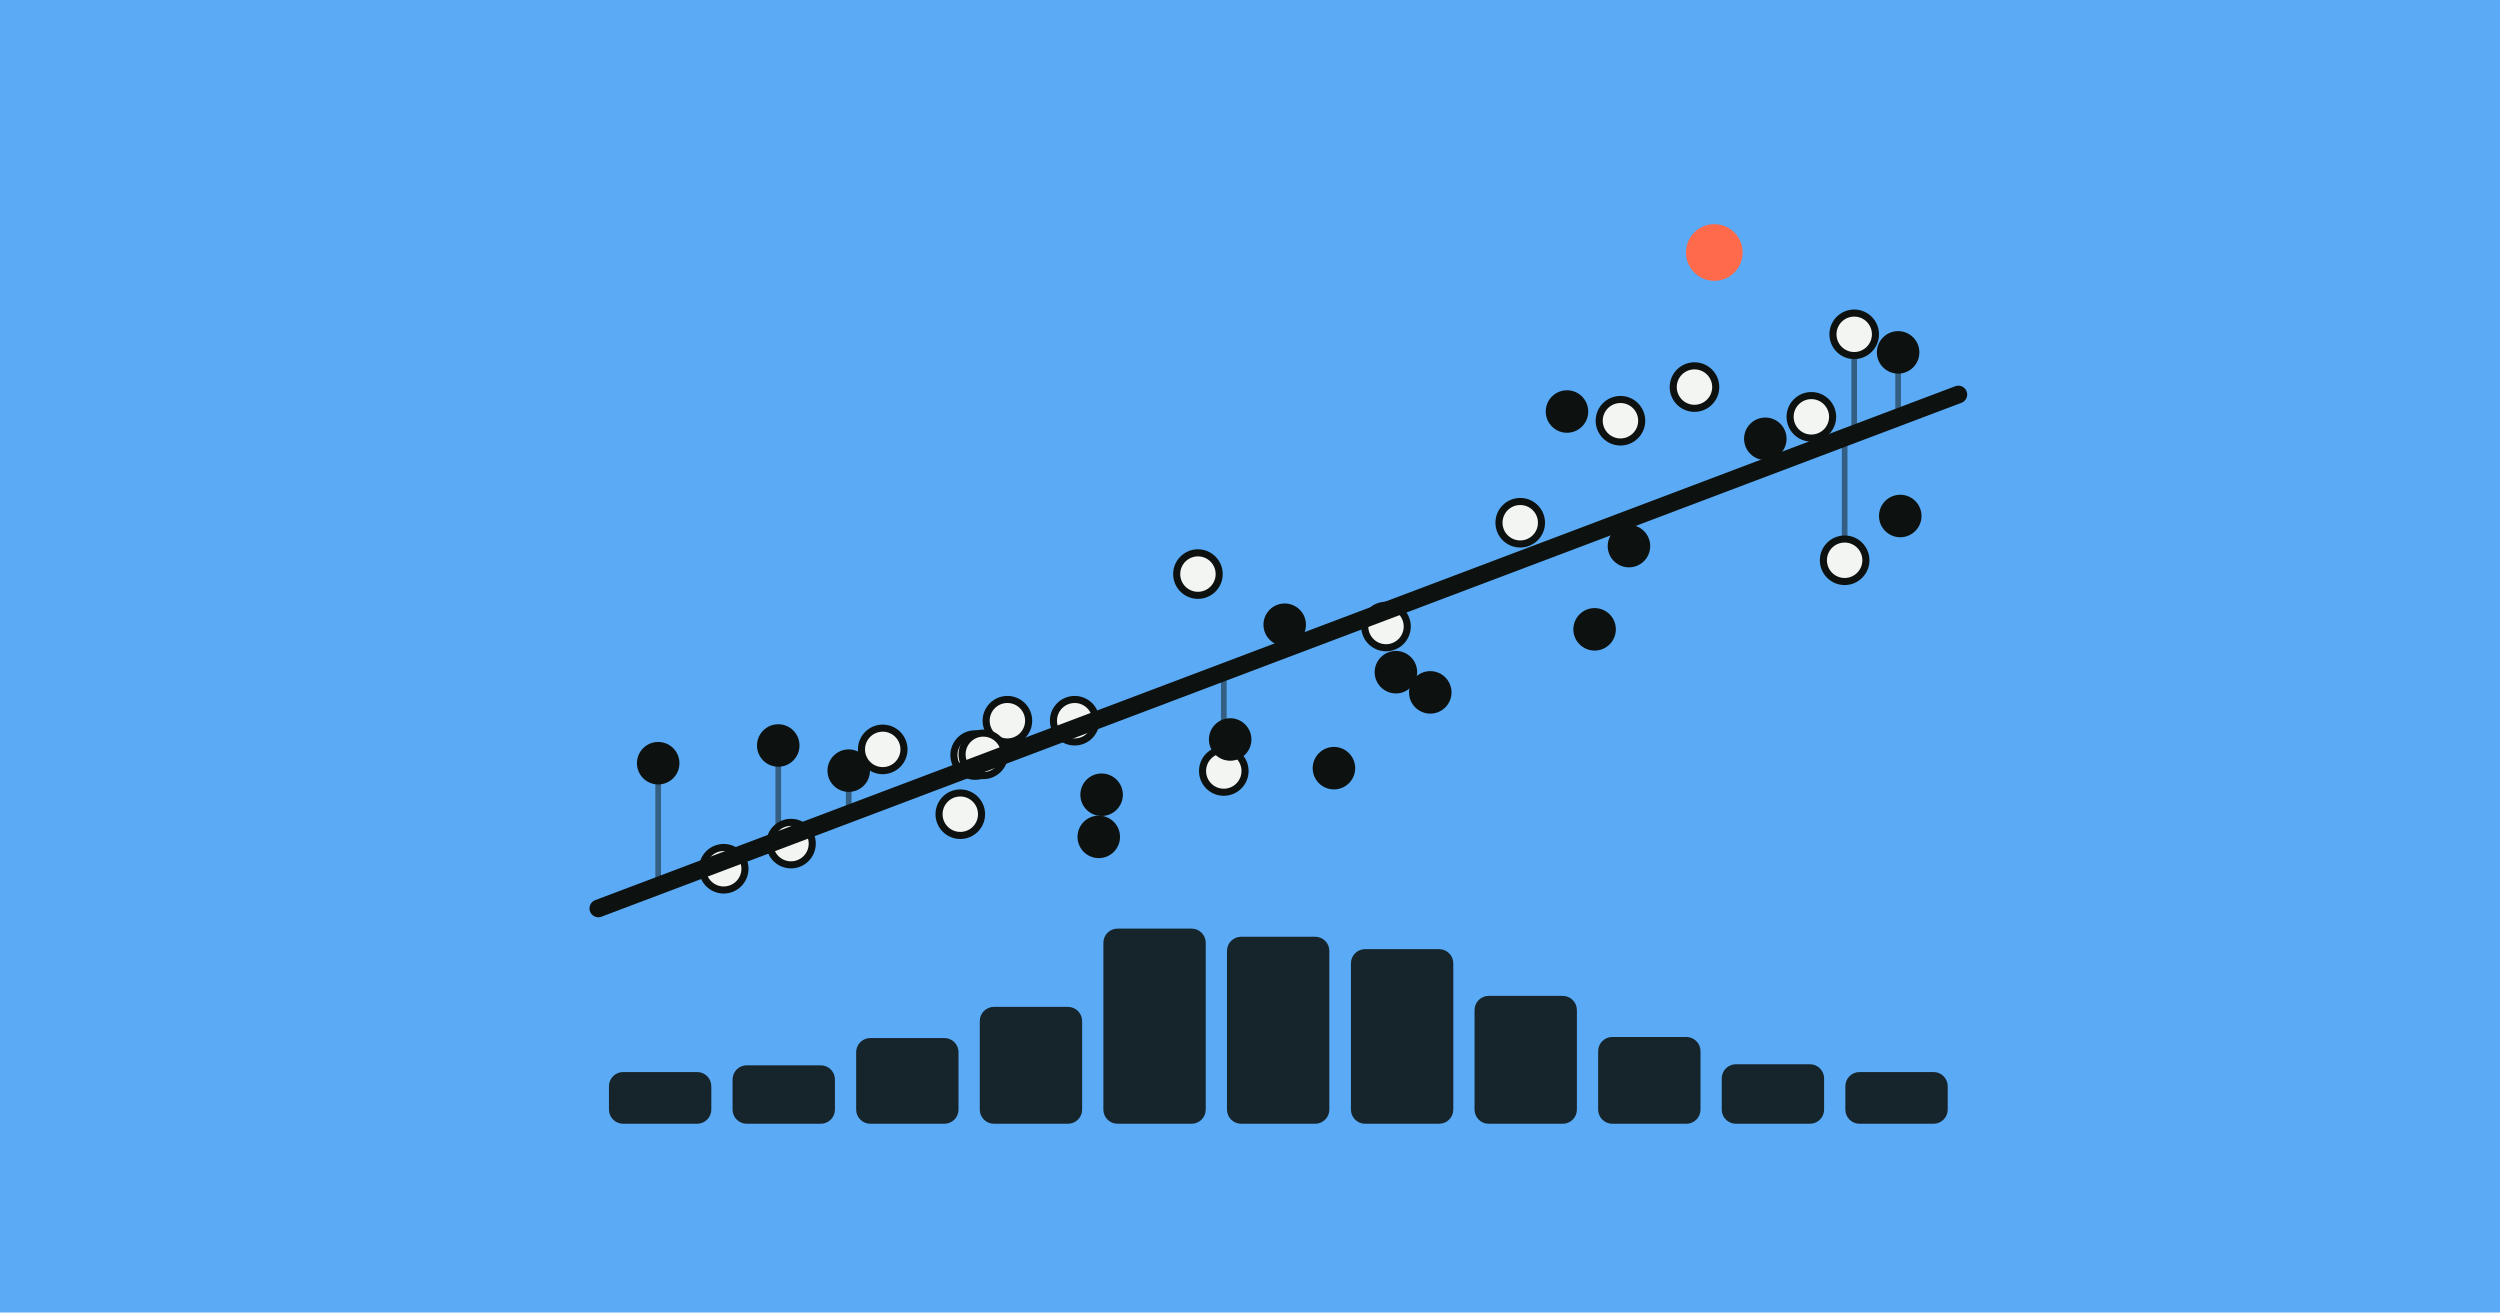
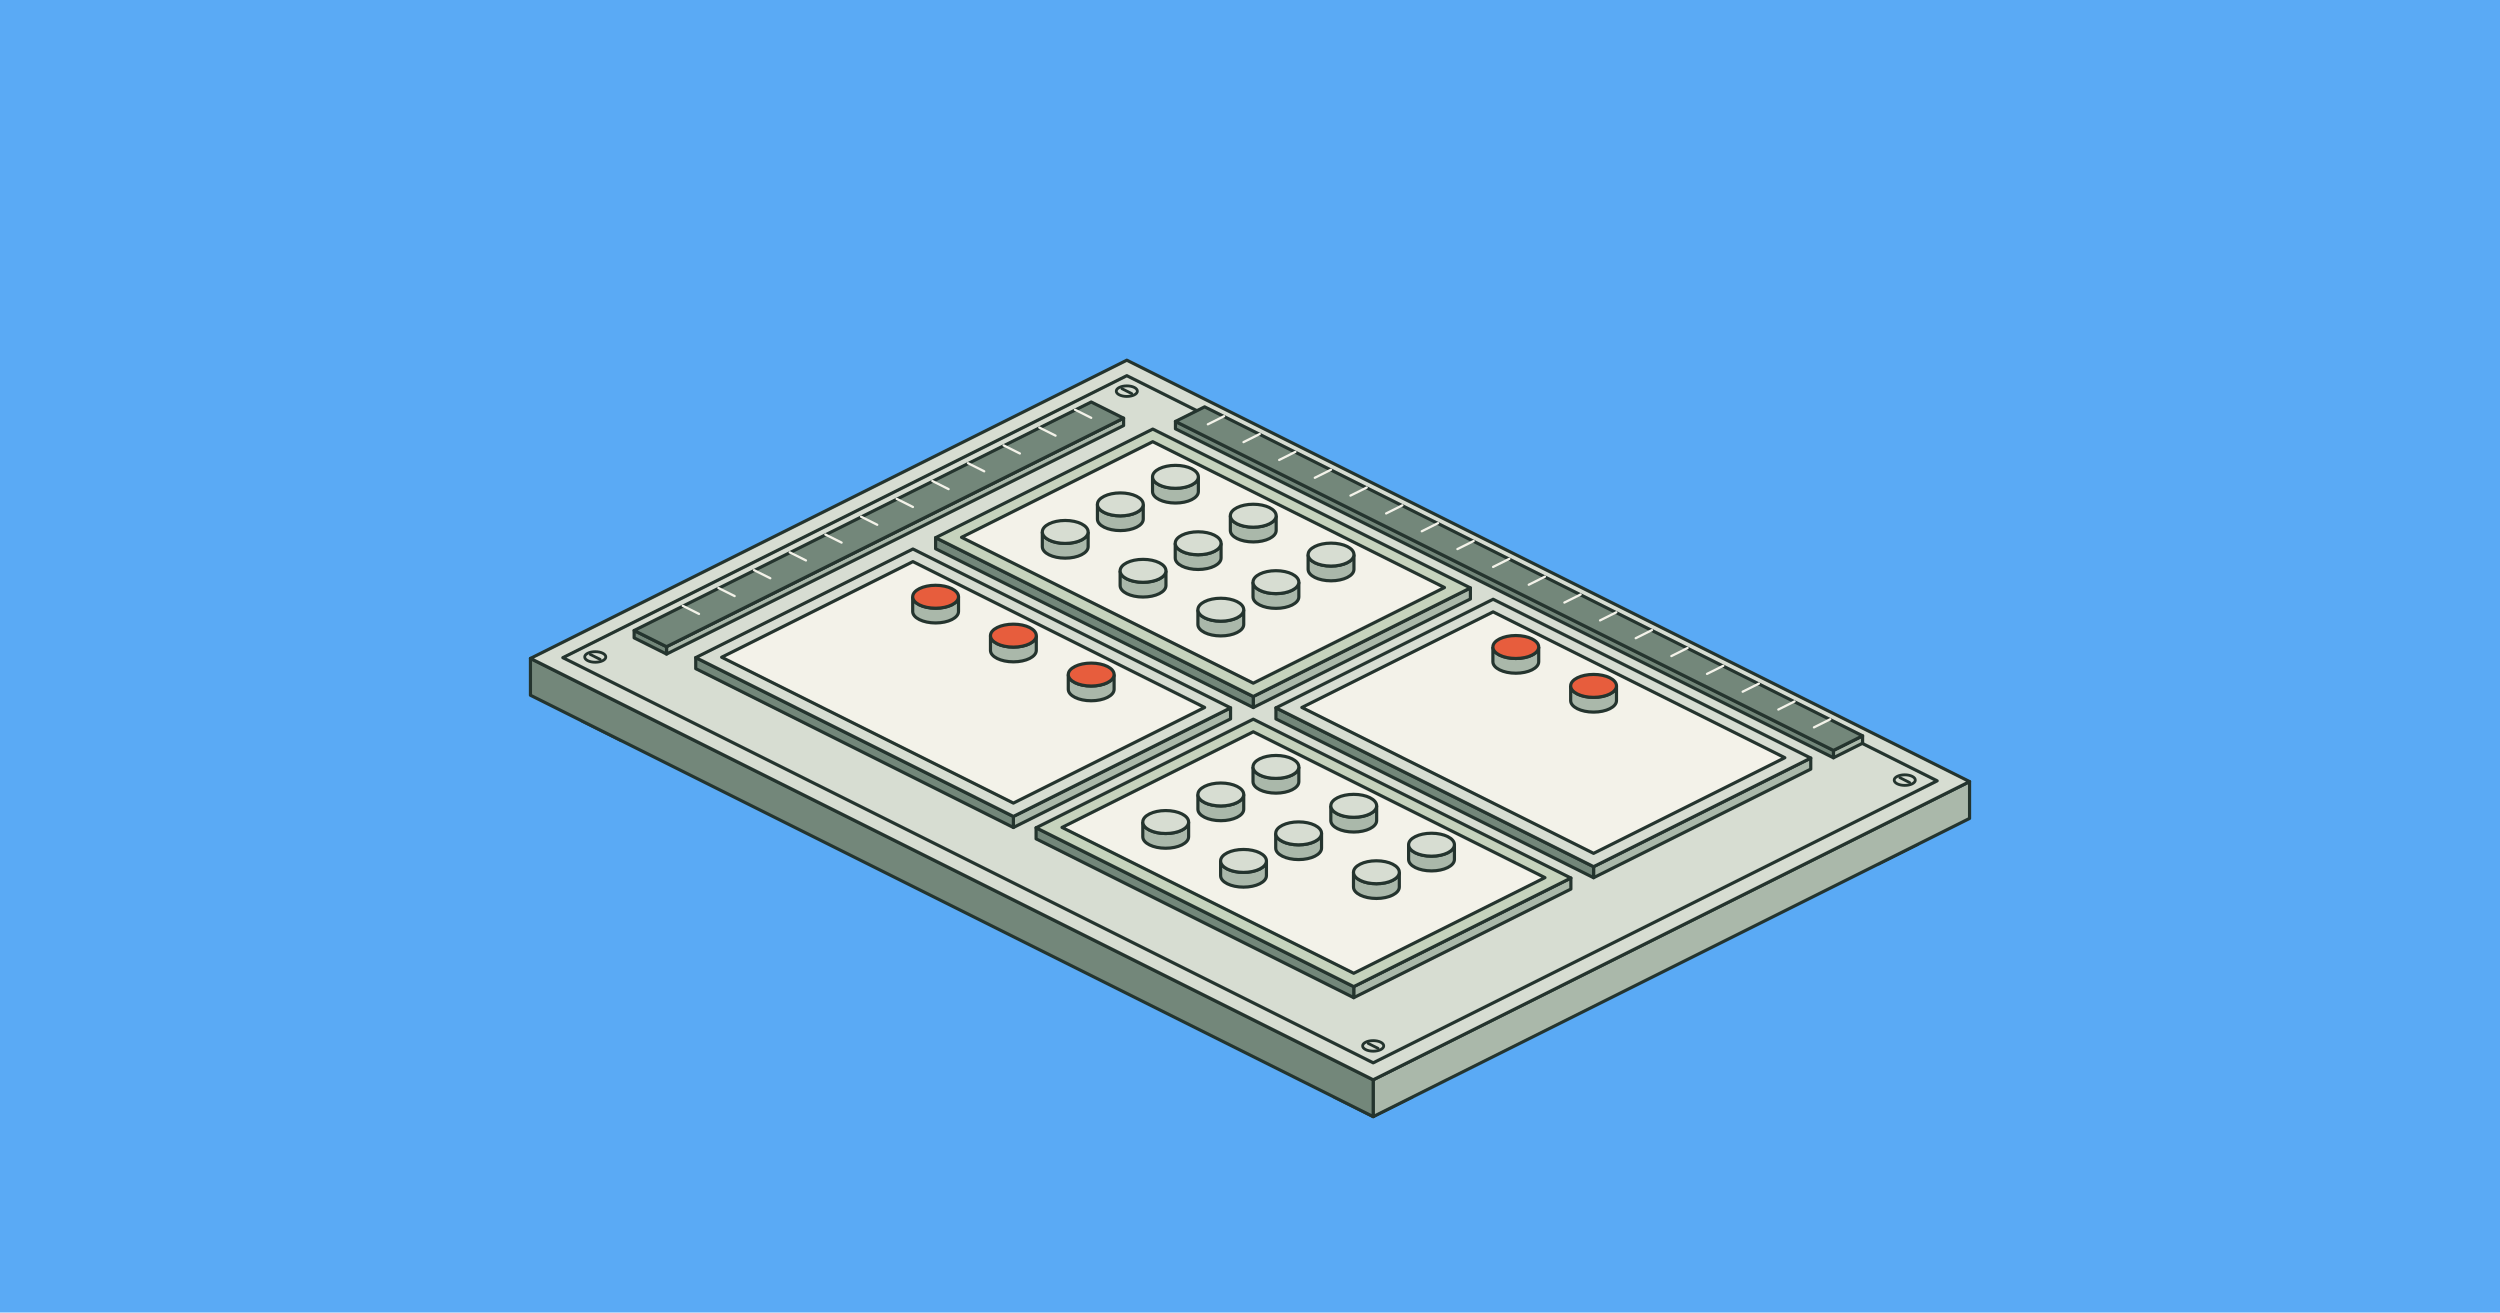
<svg xmlns="http://www.w3.org/2000/svg" viewBox="0 0 1200 630" width="1200" height="630">
  <rect width="1200" height="630" fill="#5aaaf5" />
  <g transform="translate(192 43) scale(1.7)">
-     <rect x="59" y="277.4" width="28.9" height="14.6" rx="4" fill="#0d1210" opacity="0.88" />
-     <rect x="93.9" y="275.5" width="28.9" height="16.5" rx="4" fill="#0d1210" opacity="0.88" />
-     <rect x="128.8" y="267.8" width="28.9" height="24.2" rx="4" fill="#0d1210" opacity="0.88" />
-     <rect x="163.7" y="259" width="28.9" height="33" rx="4" fill="#0d1210" opacity="0.88" />
-     <rect x="198.6" y="236.9" width="28.9" height="55.1" rx="4" fill="#0d1210" opacity="0.88" />
-     <rect x="233.5" y="239.2" width="28.9" height="52.8" rx="4" fill="#0d1210" opacity="0.88" />
-     <rect x="268.5" y="242.7" width="28.9" height="49.3" rx="4" fill="#0d1210" opacity="0.88" />
-     <rect x="303.4" y="255.9" width="28.9" height="36.1" rx="4" fill="#0d1210" opacity="0.88" />
-     <rect x="338.3" y="267.5" width="28.9" height="24.5" rx="4" fill="#0d1210" opacity="0.88" />
-     <rect x="373.2" y="275.2" width="28.9" height="16.8" rx="4" fill="#0d1210" opacity="0.88" />
-     <rect x="408.1" y="277.4" width="28.9" height="14.6" rx="4" fill="#0d1210" opacity="0.88" />
-     <line x1="347" y1="128.9" x2="347" y2="121.3" stroke="#0d1210" stroke-width="1.6" opacity="0.5" />
-     <circle cx="347" cy="128.9" r="6" fill="#0d1210" />
-     <circle cx="162.4" cy="187.9" r="6" fill="#f3f5f2" stroke="#0d1210" stroke-width="2" />
-     <circle cx="197.3" cy="211" r="6" fill="#0d1210" />
-     <line x1="398.5" y1="92.4" x2="398.5" y2="101.8" stroke="#0d1210" stroke-width="1.6" opacity="0.5" />
-     <circle cx="398.5" cy="92.4" r="6" fill="#f3f5f2" stroke="#0d1210" stroke-width="2" />
-     <circle cx="281.2" cy="164.5" r="6" fill="#0d1210" />
-     <circle cx="316.3" cy="122.3" r="6" fill="#f3f5f2" stroke="#0d1210" stroke-width="2" />
-     <line x1="72.9" y1="190.2" x2="72.9" y2="224.9" stroke="#0d1210" stroke-width="1.6" opacity="0.5" />
-     <circle cx="72.9" cy="190.2" r="6" fill="#0d1210" />
-     <circle cx="225.3" cy="136.8" r="6" fill="#f3f5f2" stroke="#0d1210" stroke-width="2" />
-     <circle cx="371.1" cy="46" r="8" fill="#ff6b4a" />
-     <line x1="410.6" y1="69.1" x2="410.6" y2="97.2" stroke="#0d1210" stroke-width="1.6" opacity="0.5" />
-     <circle cx="410.6" cy="69.1" r="6" fill="#f3f5f2" stroke="#0d1210" stroke-width="2" />
-     <circle cx="198.1" cy="199.1" r="6" fill="#0d1210" />
-     <circle cx="344.6" cy="93.5" r="6" fill="#f3f5f2" stroke="#0d1210" stroke-width="2" />
-     <line x1="106.8" y1="185.2" x2="106.8" y2="212" stroke="#0d1210" stroke-width="1.6" opacity="0.5" />
-     <circle cx="106.8" cy="185.2" r="6" fill="#0d1210" />
-     <circle cx="171.5" cy="178.2" r="6" fill="#f3f5f2" stroke="#0d1210" stroke-width="2" />
-     <circle cx="337.3" cy="152.4" r="6" fill="#0d1210" />
-     <line x1="407.9" y1="132.9" x2="407.9" y2="98.3" stroke="#0d1210" stroke-width="1.6" opacity="0.5" />
-     <circle cx="407.9" cy="132.9" r="6" fill="#f3f5f2" stroke="#0d1210" stroke-width="2" />
-     <circle cx="263.7" cy="191.6" r="6" fill="#0d1210" />
-     <circle cx="190.5" cy="178.2" r="6" fill="#f3f5f2" stroke="#0d1210" stroke-width="2" />
-     <line x1="423" y1="74.2" x2="423" y2="92.5" stroke="#0d1210" stroke-width="1.6" opacity="0.5" />
-     <circle cx="423" cy="74.2" r="6" fill="#0d1210" />
-     <circle cx="158.2" cy="204.6" r="6" fill="#f3f5f2" stroke="#0d1210" stroke-width="2" />
-     <circle cx="329.5" cy="90.9" r="6" fill="#0d1210" />
-     <line x1="232.6" y1="192.4" x2="232.6" y2="164.5" stroke="#0d1210" stroke-width="1.6" opacity="0.5" />
-     <circle cx="232.6" cy="192.4" r="6" fill="#f3f5f2" stroke="#0d1210" stroke-width="2" />
-     <circle cx="385.5" cy="98.6" r="6" fill="#0d1210" />
-     <circle cx="91.4" cy="220" r="6" fill="#f3f5f2" stroke="#0d1210" stroke-width="2" />
-     <line x1="249.8" y1="151.1" x2="249.8" y2="158" stroke="#0d1210" stroke-width="1.6" opacity="0.5" />
-     <circle cx="249.8" cy="151.1" r="6" fill="#0d1210" />
-     <circle cx="365.5" cy="84" r="6" fill="#f3f5f2" stroke="#0d1210" stroke-width="2" />
-     <circle cx="423.6" cy="120.4" r="6" fill="#0d1210" />
-     <line x1="110.4" y1="212.9" x2="110.4" y2="210.7" stroke="#0d1210" stroke-width="1.6" opacity="0.5" />
-     <circle cx="110.4" cy="212.9" r="6" fill="#f3f5f2" stroke="#0d1210" stroke-width="2" />
-     <circle cx="234.4" cy="183.5" r="6" fill="#0d1210" />
-     <circle cx="136.3" cy="186.3" r="6" fill="#f3f5f2" stroke="#0d1210" stroke-width="2" />
-     <line x1="126.7" y1="192.3" x2="126.7" y2="204.5" stroke="#0d1210" stroke-width="1.6" opacity="0.5" />
-     <circle cx="126.7" cy="192.3" r="6" fill="#0d1210" />
-     <circle cx="278.4" cy="151.6" r="6" fill="#f3f5f2" stroke="#0d1210" stroke-width="2" />
-     <circle cx="290.9" cy="170.2" r="6" fill="#0d1210" />
-     <line x1="164.7" y1="187.7" x2="164.7" y2="190.2" stroke="#0d1210" stroke-width="1.6" opacity="0.5" />
-     <circle cx="164.7" cy="187.7" r="6" fill="#f3f5f2" stroke="#0d1210" stroke-width="2" />
-     <line pathLength="1" x1="56" y1="231.2" x2="440" y2="86.1" stroke="#0d1210" stroke-width="5" stroke-linecap="round" />
+     <polygon points="216.2,99.63 216.2,106.91 205.22,112.4 205.22,105.12" fill="#aab8aa" stroke="#24342e" stroke-width=".9" stroke-linejoin="round" />
+     <polygon points="194.24,99.63 205.22,105.12 205.22,112.4 194.24,106.91" fill="#73877a" stroke="#24342e" stroke-width=".9" stroke-linejoin="round" />
+     <polygon points="205.22,94.13 216.2,99.63 205.22,105.12 194.24,99.63" fill="#24342e" stroke="#24342e" stroke-width=".9" stroke-linejoin="round" />
+     <polygon points="428.53,205.79 428.53,213.07 417.55,218.56 417.55,211.28" fill="#aab8aa" stroke="#24342e" stroke-width=".9" stroke-linejoin="round" />
+     <polygon points="406.57,205.79 417.55,211.28 417.55,218.56 406.57,213.07" fill="#73877a" stroke="#24342e" stroke-width=".9" stroke-linejoin="round" />
+     <polygon points="417.55,200.3 428.53,205.79 417.55,211.28 406.57,205.79" fill="#24342e" stroke="#24342e" stroke-width=".9" stroke-linejoin="round" />
+     <polygon points="73.43,171.01 73.43,178.29 62.45,183.78 62.45,176.5" fill="#aab8aa" stroke="#24342e" stroke-width=".9" stroke-linejoin="round" />
+     <polygon points="51.47,171.01 62.45,176.5 62.45,183.78 51.47,178.29" fill="#73877a" stroke="#24342e" stroke-width=".9" stroke-linejoin="round" />
+     <polygon points="62.45,165.52 73.43,171.01 62.45,176.5 51.47,171.01" fill="#24342e" stroke="#24342e" stroke-width=".9" stroke-linejoin="round" />
+     <polygon points="285.76,277.17 285.76,284.45 274.78,289.95 274.78,282.67" fill="#aab8aa" stroke="#24342e" stroke-width=".9" stroke-linejoin="round" />
+     <polygon points="263.8,277.17 274.78,282.67 274.78,289.95 263.8,284.45" fill="#73877a" stroke="#24342e" stroke-width=".9" stroke-linejoin="round" />
+     <polygon points="274.78,271.68 285.76,277.17 274.78,282.67 263.8,277.17" fill="#24342e" stroke="#24342e" stroke-width=".9" stroke-linejoin="round" />
+     <polygon points="443.17,195.39 443.17,205.79 274.78,289.99 274.78,279.59" fill="#aab8aa" stroke="#24342e" stroke-width=".9" stroke-linejoin="round" />
+     <polygon points="36.83,160.61 274.78,279.59 274.78,289.99 36.83,171.01" fill="#73877a" stroke="#24342e" stroke-width=".9" stroke-linejoin="round" />
+     <polygon points="205.22,76.41 443.17,195.39 274.78,279.59 36.83,160.61" fill="#d7ddd2" stroke="#24342e" stroke-width=".9" stroke-linejoin="round" />
+     <polygon points="205.22,80.78 434.02,195.18 274.78,274.8 45.98,160.4" fill="#d7ddd2" stroke="#24342e" stroke-width=".9" stroke-linejoin="round" />
+     <ellipse cx="205.22" cy="85.15" rx="2.98" ry="1.49" fill="none" stroke="#24342e" stroke-width="0.8" />
+     <path d="M203.85 84.46L206.6 85.84" fill="none" stroke="#24342e" stroke-width="0.8" stroke-linecap="round" stroke-linejoin="round" />
+     <ellipse cx="55.13" cy="160.2" rx="2.98" ry="1.49" fill="none" stroke="#24342e" stroke-width="0.8" />
+     <path d="M53.76 159.51L56.5 160.88" fill="none" stroke="#24342e" stroke-width="0.8" stroke-linecap="round" stroke-linejoin="round" />
+     <ellipse cx="424.87" cy="194.97" rx="2.98" ry="1.49" fill="none" stroke="#24342e" stroke-width="0.8" />
+     <path d="M423.5 194.29L426.24 195.66" fill="none" stroke="#24342e" stroke-width="0.8" stroke-linecap="round" stroke-linejoin="round" />
+     <ellipse cx="274.78" cy="270.02" rx="2.98" ry="1.49" fill="none" stroke="#24342e" stroke-width="0.8" />
+     <path d="M273.4 269.33L276.15 270.71" fill="none" stroke="#24342e" stroke-width="0.8" stroke-linecap="round" stroke-linejoin="round" />
+     <polygon points="302.23,140.71 302.23,143.83 240.92,174.48 240.92,171.36" fill="#aab8aa" stroke="#24342e" stroke-width=".9" stroke-linejoin="round" />
+     <polygon points="151.23,126.52 240.92,171.36 240.92,174.48 151.23,129.64" fill="#73877a" stroke="#24342e" stroke-width=".9" stroke-linejoin="round" />
+     <polygon points="212.54,95.86 302.23,140.71 240.92,171.36 151.23,126.52" fill="#c6d3bd" stroke="#24342e" stroke-width=".9" stroke-linejoin="round" />
+     <polygon points="212.54,99.42 294.91,140.6 240.92,167.6 158.55,126.42" fill="#f3f2e9" stroke="#24342e" stroke-width=".9" stroke-linejoin="round" />
+     <path d="M212.48 109.34A6.47 3.24 0 0 0 225.42 109.34V113.5A6.47 3.24 0 0 1 212.48 113.5Z" fill="#aab8aa" stroke="#24342e" stroke-width=".9" />
+     <ellipse cx="218.95" cy="109.34" rx="6.47" ry="3.24" fill="#d7ddd2" stroke="#24342e" stroke-width=".9" />
+     <path d="M234.45 120.32A6.47 3.24 0 0 0 247.39 120.32V124.48A6.47 3.24 0 0 1 234.45 124.48Z" fill="#aab8aa" stroke="#24342e" stroke-width=".9" />
+     <ellipse cx="240.92" cy="120.32" rx="6.47" ry="3.24" fill="#d7ddd2" stroke="#24342e" stroke-width=".9" />
+     <path d="M256.41 131.3A6.47 3.24 0 0 0 269.35 131.3V135.46A6.47 3.24 0 0 1 256.41 135.46Z" fill="#aab8aa" stroke="#24342e" stroke-width=".9" />
+     <ellipse cx="262.88" cy="131.3" rx="6.47" ry="3.24" fill="#d7ddd2" stroke="#24342e" stroke-width=".9" />
+     <path d="M196.92 117.12A6.47 3.24 0 0 0 209.86 117.12V121.28A6.47 3.24 0 0 1 196.92 121.28Z" fill="#aab8aa" stroke="#24342e" stroke-width=".9" />
+     <ellipse cx="203.39" cy="117.12" rx="6.47" ry="3.24" fill="#d7ddd2" stroke="#24342e" stroke-width=".9" />
+     <path d="M218.89 128.1A6.47 3.24 0 0 0 231.83 128.1V132.26A6.47 3.24 0 0 1 218.89 132.26Z" fill="#aab8aa" stroke="#24342e" stroke-width=".9" />
+     <ellipse cx="225.36" cy="128.1" rx="6.47" ry="3.24" fill="#d7ddd2" stroke="#24342e" stroke-width=".9" />
+     <path d="M240.85 139.08A6.47 3.24 0 0 0 253.79 139.08V143.24A6.47 3.24 0 0 1 240.85 143.24Z" fill="#aab8aa" stroke="#24342e" stroke-width=".9" />
+     <ellipse cx="247.32" cy="139.08" rx="6.47" ry="3.24" fill="#d7ddd2" stroke="#24342e" stroke-width=".9" />
+     <path d="M181.36 124.9A6.47 3.24 0 0 0 194.3 124.9V129.06A6.47 3.24 0 0 1 181.36 129.06Z" fill="#aab8aa" stroke="#24342e" stroke-width=".9" />
+     <ellipse cx="187.83" cy="124.9" rx="6.47" ry="3.24" fill="#d7ddd2" stroke="#24342e" stroke-width=".9" />
+     <path d="M203.33 135.88A6.47 3.24 0 0 0 216.27 135.88V140.04A6.47 3.24 0 0 1 203.33 140.04Z" fill="#aab8aa" stroke="#24342e" stroke-width=".9" />
+     <ellipse cx="209.8" cy="135.88" rx="6.47" ry="3.24" fill="#d7ddd2" stroke="#24342e" stroke-width=".9" />
+     <path d="M225.29 146.86A6.47 3.24 0 0 0 238.23 146.86V151.02A6.47 3.24 0 0 1 225.29 151.02Z" fill="#aab8aa" stroke="#24342e" stroke-width=".9" />
+     <ellipse cx="231.76" cy="146.86" rx="6.47" ry="3.24" fill="#d7ddd2" stroke="#24342e" stroke-width=".9" />
+     <polygon points="398.33,188.75 398.33,191.87 337.01,222.53 337.01,219.41" fill="#aab8aa" stroke="#24342e" stroke-width=".9" stroke-linejoin="round" />
+     <polygon points="247.32,174.57 337.01,219.41 337.01,222.53 247.32,177.69" fill="#73877a" stroke="#24342e" stroke-width=".9" stroke-linejoin="round" />
+     <polygon points="308.64,143.91 398.33,188.75 337.01,219.41 247.32,174.57" fill="#d7ddd2" stroke="#24342e" stroke-width=".9" stroke-linejoin="round" />
+     <polygon points="308.64,147.47 391.01,188.65 337.01,215.65 254.64,174.46" fill="#f3f2e9" stroke="#24342e" stroke-width=".9" stroke-linejoin="round" />
+     <path d="M308.58 157.39A6.47 3.24 0 0 0 321.52 157.39V161.55A6.47 3.24 0 0 1 308.58 161.55Z" fill="#aab8aa" stroke="#24342e" stroke-width=".9" />
+     <ellipse cx="315.05" cy="157.39" rx="6.47" ry="3.24" fill="#e75d3d" stroke="#24342e" stroke-width=".9" />
+     <path d="M330.54 168.37A6.47 3.24 0 0 0 343.48 168.37V172.53A6.47 3.24 0 0 1 330.54 172.53Z" fill="#aab8aa" stroke="#24342e" stroke-width=".9" />
+     <ellipse cx="337.01" cy="168.37" rx="6.47" ry="3.24" fill="#e75d3d" stroke="#24342e" stroke-width=".9" />
+     <polygon points="234.51,174.57 234.51,177.69 173.19,208.35 173.19,205.23" fill="#aab8aa" stroke="#24342e" stroke-width=".9" stroke-linejoin="round" />
+     <polygon points="83.5,160.38 173.19,205.23 173.19,208.35 83.5,163.5" fill="#73877a" stroke="#24342e" stroke-width=".9" stroke-linejoin="round" />
+     <polygon points="144.82,129.72 234.51,174.57 173.19,205.23 83.5,160.38" fill="#d7ddd2" stroke="#24342e" stroke-width=".9" stroke-linejoin="round" />
+     <polygon points="144.82,133.28 227.19,174.46 173.19,201.46 90.82,160.28" fill="#f3f2e9" stroke="#24342e" stroke-width=".9" stroke-linejoin="round" />
+     <path d="M144.76 143.2A6.47 3.24 0 0 0 157.7 143.2V147.36A6.47 3.24 0 0 1 144.76 147.36Z" fill="#aab8aa" stroke="#24342e" stroke-width=".9" />
+     <ellipse cx="151.23" cy="143.2" rx="6.47" ry="3.24" fill="#e75d3d" stroke="#24342e" stroke-width=".9" />
+     <path d="M166.72 154.18A6.47 3.24 0 0 0 179.66 154.18V158.34A6.47 3.24 0 0 1 166.72 158.34Z" fill="#aab8aa" stroke="#24342e" stroke-width=".9" />
+     <ellipse cx="173.19" cy="154.18" rx="6.47" ry="3.24" fill="#e75d3d" stroke="#24342e" stroke-width=".9" />
+     <path d="M188.69 165.17A6.47 3.24 0 0 0 201.63 165.17V169.33A6.47 3.24 0 0 1 188.69 169.33Z" fill="#aab8aa" stroke="#24342e" stroke-width=".9" />
+     <ellipse cx="195.16" cy="165.17" rx="6.47" ry="3.24" fill="#e75d3d" stroke="#24342e" stroke-width=".9" />
+     <polygon points="330.6,222.62 330.6,225.74 269.29,256.4 269.29,253.28" fill="#aab8aa" stroke="#24342e" stroke-width=".9" stroke-linejoin="round" />
+     <polygon points="179.6,208.43 269.29,253.28 269.29,256.4 179.6,211.55" fill="#73877a" stroke="#24342e" stroke-width=".9" stroke-linejoin="round" />
+     <polygon points="240.92,177.77 330.6,222.62 269.29,253.28 179.6,208.43" fill="#c6d3bd" stroke="#24342e" stroke-width=".9" stroke-linejoin="round" />
+     <polygon points="240.92,181.33 323.28,222.51 269.29,249.51 186.92,208.33" fill="#f3f2e9" stroke="#24342e" stroke-width=".9" stroke-linejoin="round" />
+     <path d="M240.85 191.25A6.47 3.24 0 0 0 253.79 191.25V195.41A6.47 3.24 0 0 1 240.85 195.41Z" fill="#aab8aa" stroke="#24342e" stroke-width=".9" />
+     <ellipse cx="247.32" cy="191.25" rx="6.47" ry="3.24" fill="#d7ddd2" stroke="#24342e" stroke-width=".9" />
+     <path d="M262.82 202.23A6.47 3.24 0 0 0 275.76 202.23V206.39A6.47 3.24 0 0 1 262.82 206.39Z" fill="#aab8aa" stroke="#24342e" stroke-width=".9" />
+     <ellipse cx="269.29" cy="202.23" rx="6.47" ry="3.24" fill="#d7ddd2" stroke="#24342e" stroke-width=".9" />
+     <path d="M284.78 213.21A6.47 3.24 0 0 0 297.72 213.21V217.37A6.47 3.24 0 0 1 284.78 217.37Z" fill="#aab8aa" stroke="#24342e" stroke-width=".9" />
+     <ellipse cx="291.25" cy="213.21" rx="6.47" ry="3.24" fill="#d7ddd2" stroke="#24342e" stroke-width=".9" />
+     <path d="M225.29 199.03A6.47 3.24 0 0 0 238.23 199.03V203.19A6.47 3.24 0 0 1 225.29 203.19Z" fill="#aab8aa" stroke="#24342e" stroke-width=".9" />
+     <ellipse cx="231.76" cy="199.03" rx="6.47" ry="3.24" fill="#d7ddd2" stroke="#24342e" stroke-width=".9" />
+     <path d="M247.26 210.01A6.47 3.24 0 0 0 260.2 210.01V214.17A6.47 3.24 0 0 1 247.26 214.17Z" fill="#aab8aa" stroke="#24342e" stroke-width=".9" />
+     <ellipse cx="253.73" cy="210.01" rx="6.47" ry="3.24" fill="#d7ddd2" stroke="#24342e" stroke-width=".9" />
+     <path d="M269.22 220.99A6.47 3.24 0 0 0 282.16 220.99V225.15A6.47 3.24 0 0 1 269.22 225.15Z" fill="#aab8aa" stroke="#24342e" stroke-width=".9" />
+     <ellipse cx="275.69" cy="220.99" rx="6.47" ry="3.24" fill="#d7ddd2" stroke="#24342e" stroke-width=".9" />
+     <path d="M209.73 206.81A6.47 3.24 0 0 0 222.67 206.81V210.97A6.47 3.24 0 0 1 209.73 210.97Z" fill="#aab8aa" stroke="#24342e" stroke-width=".9" />
+     <ellipse cx="216.2" cy="206.81" rx="6.47" ry="3.24" fill="#d7ddd2" stroke="#24342e" stroke-width=".9" />
+     <path d="M231.7 217.79A6.47 3.24 0 0 0 244.64 217.79V221.95A6.47 3.24 0 0 1 231.7 221.95Z" fill="#aab8aa" stroke="#24342e" stroke-width=".9" />
+     <ellipse cx="238.17" cy="217.79" rx="6.47" ry="3.24" fill="#d7ddd2" stroke="#24342e" stroke-width=".9" />
+     <polygon points="204.31,92.78 204.31,94.86 75.26,159.38 75.26,157.3" fill="#aab8aa" stroke="#24342e" stroke-width=".9" stroke-linejoin="round" />
+     <polygon points="66.11,152.73 75.26,157.3 75.26,159.38 66.11,154.81" fill="#73877a" stroke="#24342e" stroke-width=".9" stroke-linejoin="round" />
+     <polygon points="195.16,88.21 204.31,92.78 75.26,157.3 66.11,152.73" fill="#73877a" stroke="#24342e" stroke-width=".9" stroke-linejoin="round" />
+     <polygon points="412.97,182.47 412.97,184.55 404.74,188.67 404.74,186.59" fill="#aab8aa" stroke="#24342e" stroke-width=".9" stroke-linejoin="round" />
+     <polygon points="218.95,93.7 404.74,186.59 404.74,188.67 218.95,95.78" fill="#73877a" stroke="#24342e" stroke-width=".9" stroke-linejoin="round" />
+     <polygon points="227.19,89.58 412.97,182.47 404.74,186.59 218.95,93.7" fill="#73877a" stroke="#24342e" stroke-width=".9" stroke-linejoin="round" />
+     <path d="M190.58 90.39L195.16 92.68" fill="none" stroke="#f3f2e9" stroke-width="0.65" stroke-linecap="round" stroke-linejoin="round" />
+     <path d="M180.51 95.42L185.09 97.71" fill="none" stroke="#f3f2e9" stroke-width="0.65" stroke-linecap="round" stroke-linejoin="round" />
+     <path d="M170.44 100.46L175.02 102.75" fill="none" stroke="#f3f2e9" stroke-width="0.65" stroke-linecap="round" stroke-linejoin="round" />
+     <path d="M160.38 105.49L164.95 107.78" fill="none" stroke="#f3f2e9" stroke-width="0.65" stroke-linecap="round" stroke-linejoin="round" />
+     <path d="M150.31 110.52L154.89 112.81" fill="none" stroke="#f3f2e9" stroke-width="0.65" stroke-linecap="round" stroke-linejoin="round" />
+     <path d="M140.24 115.56L144.82 117.85" fill="none" stroke="#f3f2e9" stroke-width="0.65" stroke-linecap="round" stroke-linejoin="round" />
+     <path d="M130.18 120.59L134.75 122.88" fill="none" stroke="#f3f2e9" stroke-width="0.65" stroke-linecap="round" stroke-linejoin="round" />
+     <path d="M120.11 125.63L124.68 127.91" fill="none" stroke="#f3f2e9" stroke-width="0.65" stroke-linecap="round" stroke-linejoin="round" />
+     <path d="M110.04 130.66L114.62 132.95" fill="none" stroke="#f3f2e9" stroke-width="0.65" stroke-linecap="round" stroke-linejoin="round" />
+     <path d="M99.97 135.69L104.55 137.98" fill="none" stroke="#f3f2e9" stroke-width="0.65" stroke-linecap="round" stroke-linejoin="round" />
+     <path d="M89.91 140.73L94.48 143.01" fill="none" stroke="#f3f2e9" stroke-width="0.65" stroke-linecap="round" stroke-linejoin="round" />
+     <path d="M79.84 145.76L84.42 148.05" fill="none" stroke="#f3f2e9" stroke-width="0.65" stroke-linecap="round" stroke-linejoin="round" />
+     <path d="M232.68 92.22L228.1 94.51" fill="none" stroke="#f3f2e9" stroke-width="0.65" stroke-linecap="round" stroke-linejoin="round" />
+     <path d="M242.75 97.25L238.17 99.54" fill="none" stroke="#f3f2e9" stroke-width="0.65" stroke-linecap="round" stroke-linejoin="round" />
+     <path d="M252.81 102.29L248.24 104.58" fill="none" stroke="#f3f2e9" stroke-width="0.65" stroke-linecap="round" stroke-linejoin="round" />
+     <path d="M262.88 107.32L258.3 109.61" fill="none" stroke="#f3f2e9" stroke-width="0.65" stroke-linecap="round" stroke-linejoin="round" />
+     <path d="M272.95 112.36L268.37 114.64" fill="none" stroke="#f3f2e9" stroke-width="0.65" stroke-linecap="round" stroke-linejoin="round" />
+     <path d="M283.01 117.39L278.44 119.68" fill="none" stroke="#f3f2e9" stroke-width="0.65" stroke-linecap="round" stroke-linejoin="round" />
+     <path d="M293.08 122.42L288.51 124.71" fill="none" stroke="#f3f2e9" stroke-width="0.65" stroke-linecap="round" stroke-linejoin="round" />
+     <path d="M303.15 127.46L298.57 129.74" fill="none" stroke="#f3f2e9" stroke-width="0.65" stroke-linecap="round" stroke-linejoin="round" />
+     <path d="M313.22 132.49L308.64 134.78" fill="none" stroke="#f3f2e9" stroke-width="0.65" stroke-linecap="round" stroke-linejoin="round" />
+     <path d="M323.28 137.52L318.71 139.81" fill="none" stroke="#f3f2e9" stroke-width="0.65" stroke-linecap="round" stroke-linejoin="round" />
+     <path d="M333.35 142.56L328.77 144.84" fill="none" stroke="#f3f2e9" stroke-width="0.65" stroke-linecap="round" stroke-linejoin="round" />
+     <path d="M343.42 147.59L338.84 149.88" fill="none" stroke="#f3f2e9" stroke-width="0.65" stroke-linecap="round" stroke-linejoin="round" />
+     <path d="M353.48 152.62L348.91 154.91" fill="none" stroke="#f3f2e9" stroke-width="0.65" stroke-linecap="round" stroke-linejoin="round" />
+     <path d="M363.55 157.66L358.98 159.95" fill="none" stroke="#f3f2e9" stroke-width="0.65" stroke-linecap="round" stroke-linejoin="round" />
+     <path d="M373.62 162.69L369.04 164.98" fill="none" stroke="#f3f2e9" stroke-width="0.65" stroke-linecap="round" stroke-linejoin="round" />
+     <path d="M383.69 167.72L379.11 170.01" fill="none" stroke="#f3f2e9" stroke-width="0.65" stroke-linecap="round" stroke-linejoin="round" />
+     <path d="M393.75 172.76L389.18 175.05" fill="none" stroke="#f3f2e9" stroke-width="0.65" stroke-linecap="round" stroke-linejoin="round" />
+     <path d="M403.82 177.79L399.24 180.08" fill="none" stroke="#f3f2e9" stroke-width="0.65" stroke-linecap="round" stroke-linejoin="round" />
  </g>
</svg>
